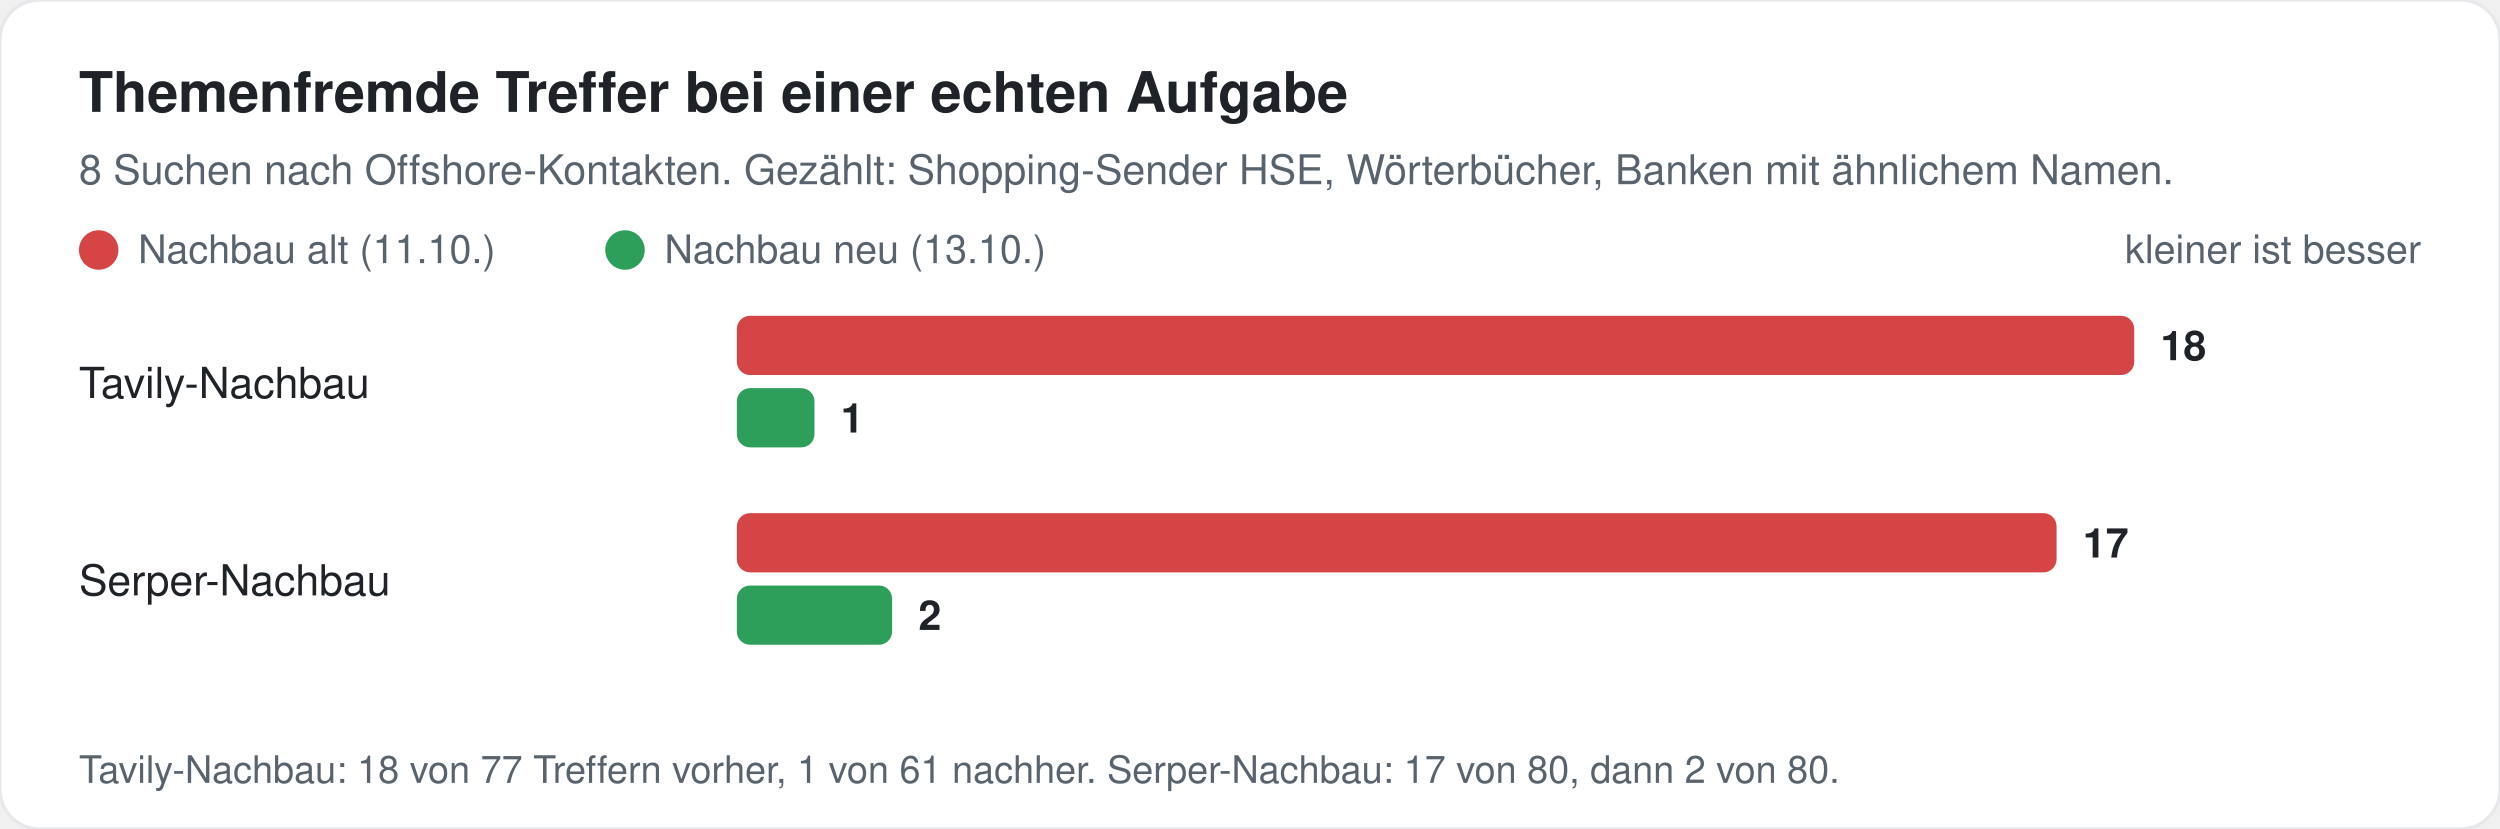
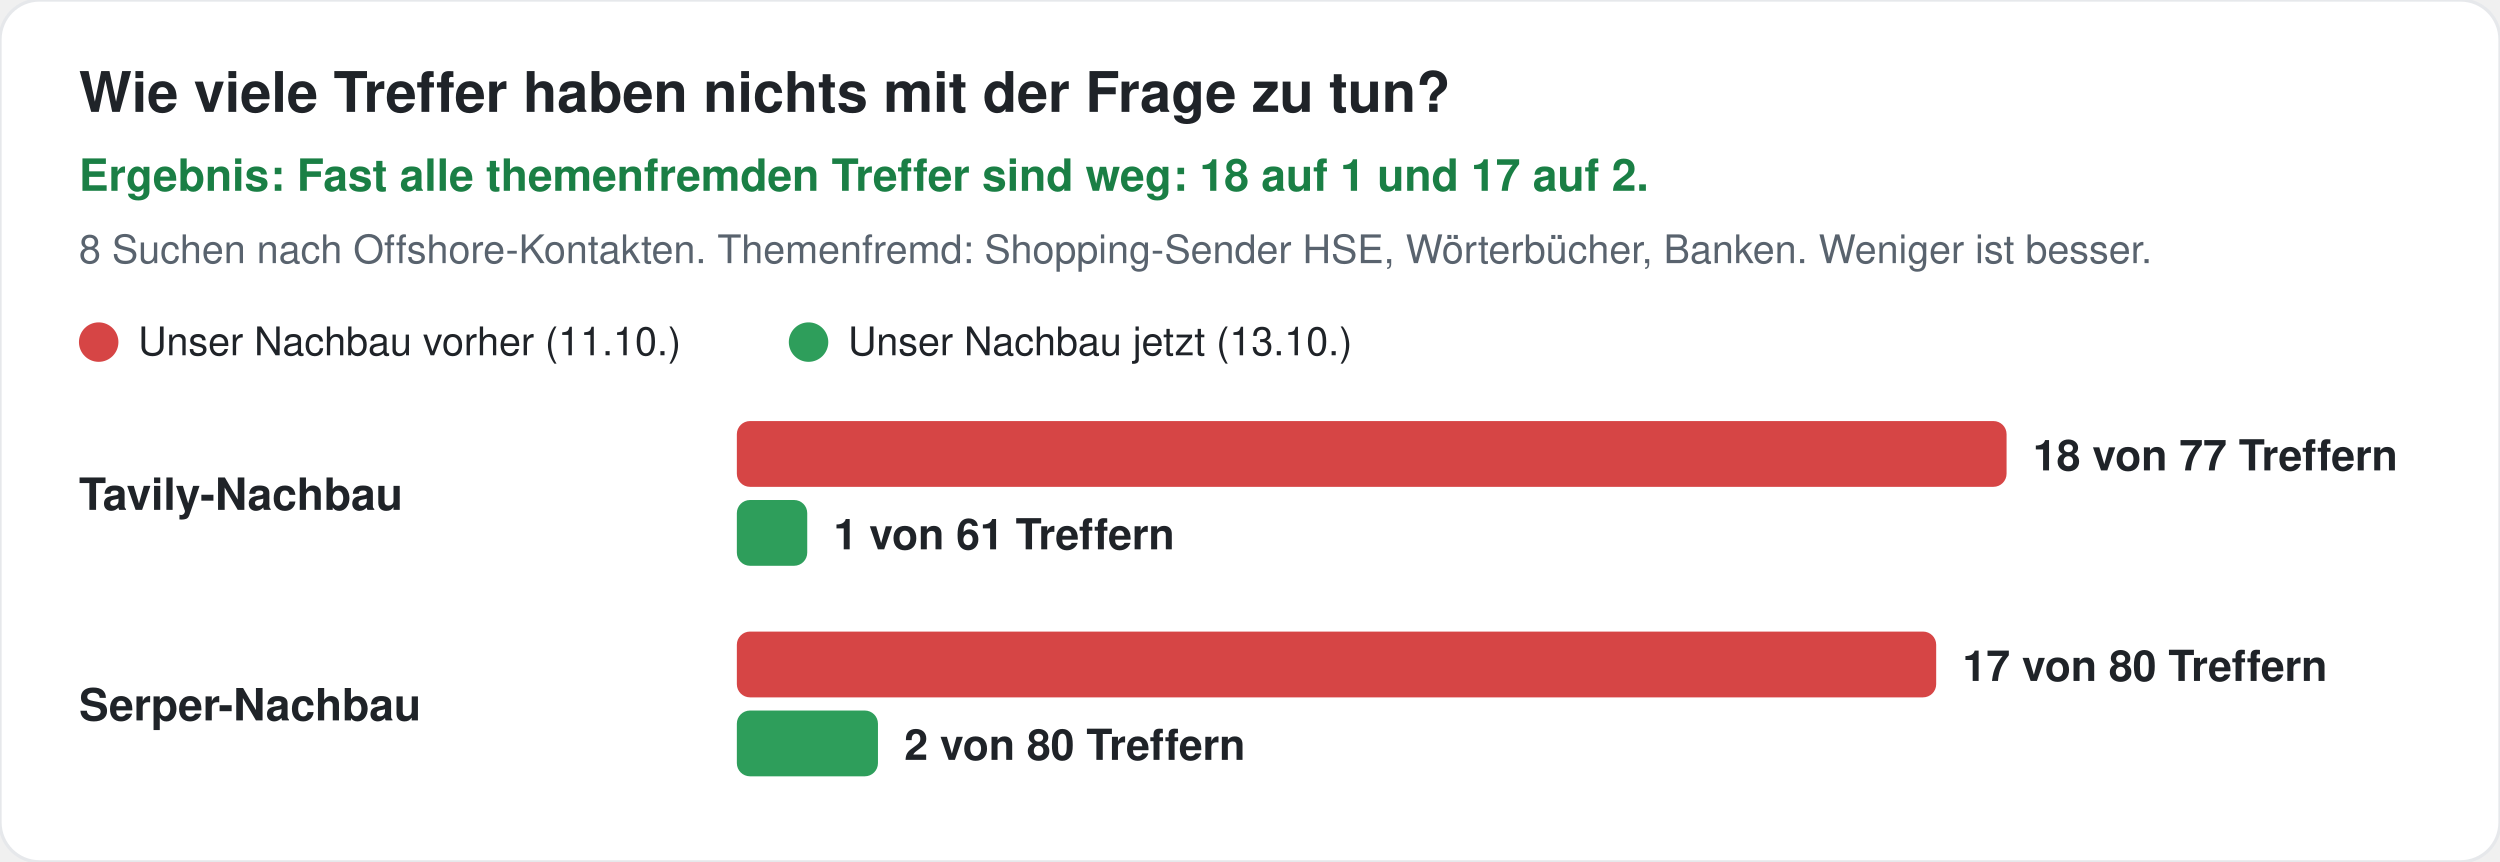
- <svg xmlns="http://www.w3.org/2000/svg" width="760" height="252" viewBox="0 0 760 252" font-family="-apple-system, BlinkMacSystemFont, 'Segoe UI', Helvetica, Arial, sans-serif">
-   <rect width="760" height="252" rx="12" fill="#FFFFFF" stroke="#E6E8EB" />
-   <text x="24.0" y="34.0" font-size="17" fill="#1F2328" text-anchor="start" font-weight="650">Themenfremde Treffer bei einer echten Aufgabe</text>
-   <text x="24.0" y="56.0" font-size="12.5" fill="#59636E" text-anchor="start" font-weight="400">8 Suchen nach Offshore-Kontakten. Gezählt: Shopping-Sender HSE, Wörterbücher, Banken mit ähnlichem Namen.</text>
-   <circle cx="30" cy="76" r="6" fill="#D64545" />
-   <text x="42.0" y="80.0" font-size="12" fill="#59636E" text-anchor="start" font-weight="400">Nachbau alt (11.10.)</text>
-   <circle cx="190.0" cy="76" r="6" fill="#2E9E5B" />
-   <text x="202.0" y="80.0" font-size="12" fill="#59636E" text-anchor="start" font-weight="400">Nachbau neu (13.10.)</text>
-   <text x="736.0" y="80.0" font-size="12" fill="#59636E" text-anchor="end" font-weight="400">kleiner ist besser</text>
-   <text x="24.0" y="121.0" font-size="13" fill="#1F2328" text-anchor="start" font-weight="400">Tavily-Nachbau</text>
-   <rect x="224" y="96" width="424.8" height="18" rx="4" fill="#D64545" />
-   <text x="656.8" y="109.5" font-size="12.5" fill="#1F2328" text-anchor="start" font-weight="600">18</text>
-   <rect x="224" y="118" width="23.6" height="18" rx="4" fill="#2E9E5B" />
-   <text x="255.6" y="131.5" font-size="12.5" fill="#1F2328" text-anchor="start" font-weight="600">1</text>
-   <text x="24.0" y="181.0" font-size="13" fill="#1F2328" text-anchor="start" font-weight="400">Serper-Nachbau</text>
-   <rect x="224" y="156" width="401.2" height="18" rx="4" fill="#D64545" />
-   <text x="633.2" y="169.5" font-size="12.5" fill="#1F2328" text-anchor="start" font-weight="600">17</text>
-   <rect x="224" y="178" width="47.2" height="18" rx="4" fill="#2E9E5B" />
-   <text x="279.2" y="191.5" font-size="12.5" fill="#1F2328" text-anchor="start" font-weight="600">2</text>
-   <text x="24.0" y="238.0" font-size="11.5" fill="#59636E" text-anchor="start" font-weight="400">Tavily-Nachbau: 18 von 77 Treffern vorher, 1 von 61 nachher. Serper-Nachbau: 17 von 80, dann 2 von 80.</text>
+ <svg xmlns="http://www.w3.org/2000/svg" width="760" height="262" viewBox="0 0 760 262" font-family="-apple-system, BlinkMacSystemFont, 'Segoe UI', Helvetica, Arial, sans-serif">
+   <rect width="760" height="262" rx="12" fill="#FFFFFF" stroke="#E6E8EB" />
+   <text x="24.0" y="34.0" font-size="17" fill="#1F2328" text-anchor="start" font-weight="650">Wie viele Treffer haben nichts mit der Frage zu tun?</text>
+   <text x="24.0" y="58.0" font-size="13.5" fill="#1A7F45" text-anchor="start" font-weight="650">Ergebnis: Fast alle themenfremden Treffer sind weg: 18 auf 1 und 17 auf 2.</text>
+   <text x="24.0" y="80.0" font-size="12" fill="#59636E" text-anchor="start" font-weight="400">8 Suchen nach Offshore-Kontakten. Themenfremd: Shopping-Sender HSE, Wörterbücher, Banken. Weniger ist besser.</text>
+   <circle cx="30" cy="104" r="6" fill="#D64545" />
+   <text x="42.0" y="108.0" font-size="12" fill="#1F2328" text-anchor="start" font-weight="400">Unser Nachbau vorher (11.10.)</text>
+   <circle cx="245.8" cy="104" r="6" fill="#2E9E5B" />
+   <text x="257.8" y="108.0" font-size="12" fill="#1F2328" text-anchor="start" font-weight="400">Unser Nachbau jetzt (13.10.)</text>
+   <text x="24.0" y="155.0" font-size="13.5" fill="#1F2328" text-anchor="start" font-weight="600">Tavily-Nachbau</text>
+   <rect x="224" y="128" width="386.0" height="20" rx="4" fill="#D64545" />
+   <text x="618.0" y="143.0" font-size="13" fill="#1F2328" text-anchor="start" font-weight="650">18 von 77 Treffern</text>
+   <rect x="224" y="152" width="21.4" height="20" rx="4" fill="#2E9E5B" />
+   <text x="253.4" y="167.0" font-size="13" fill="#1F2328" text-anchor="start" font-weight="650">1 von 61 Treffern</text>
+   <text x="24.0" y="219.0" font-size="13.5" fill="#1F2328" text-anchor="start" font-weight="600">Serper-Nachbau</text>
+   <rect x="224" y="192" width="364.6" height="20" rx="4" fill="#D64545" />
+   <text x="596.6" y="207.0" font-size="13" fill="#1F2328" text-anchor="start" font-weight="650">17 von 80 Treffern</text>
+   <rect x="224" y="216" width="42.9" height="20" rx="4" fill="#2E9E5B" />
+   <text x="274.9" y="231.0" font-size="13" fill="#1F2328" text-anchor="start" font-weight="650">2 von 80 Treffern</text>
</svg>
